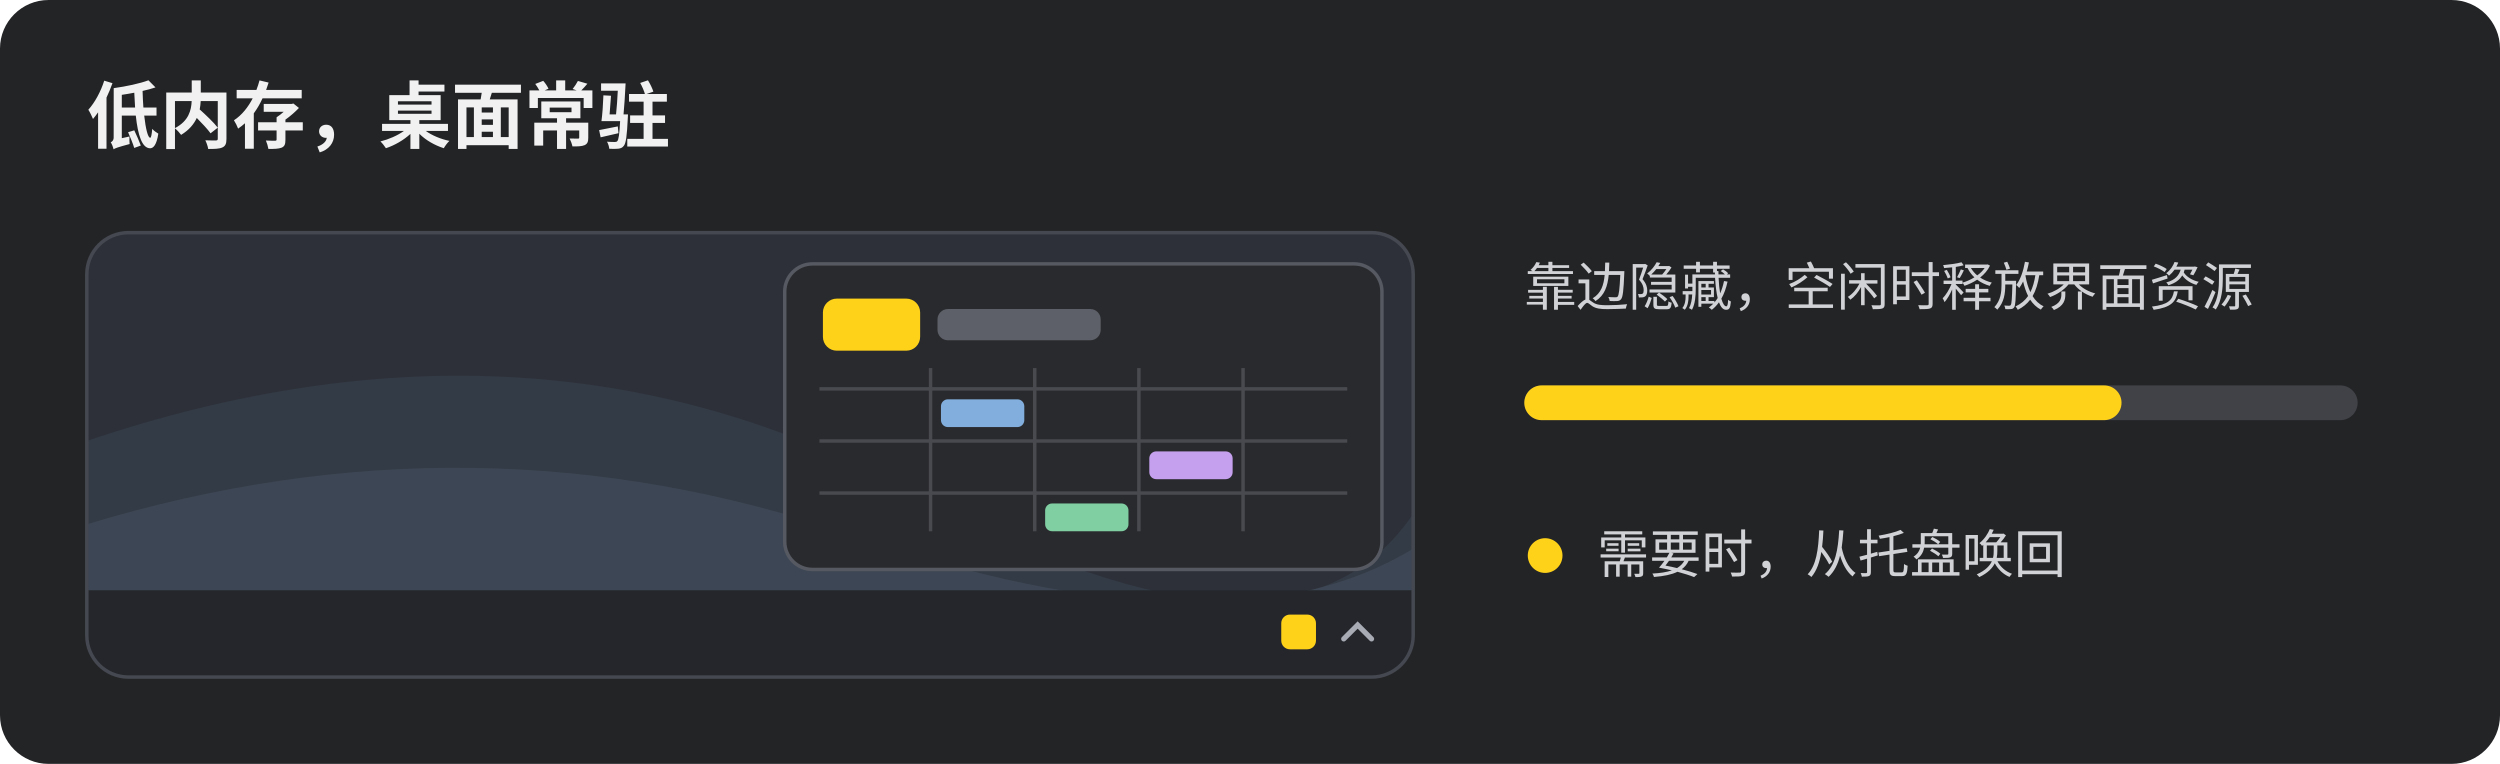
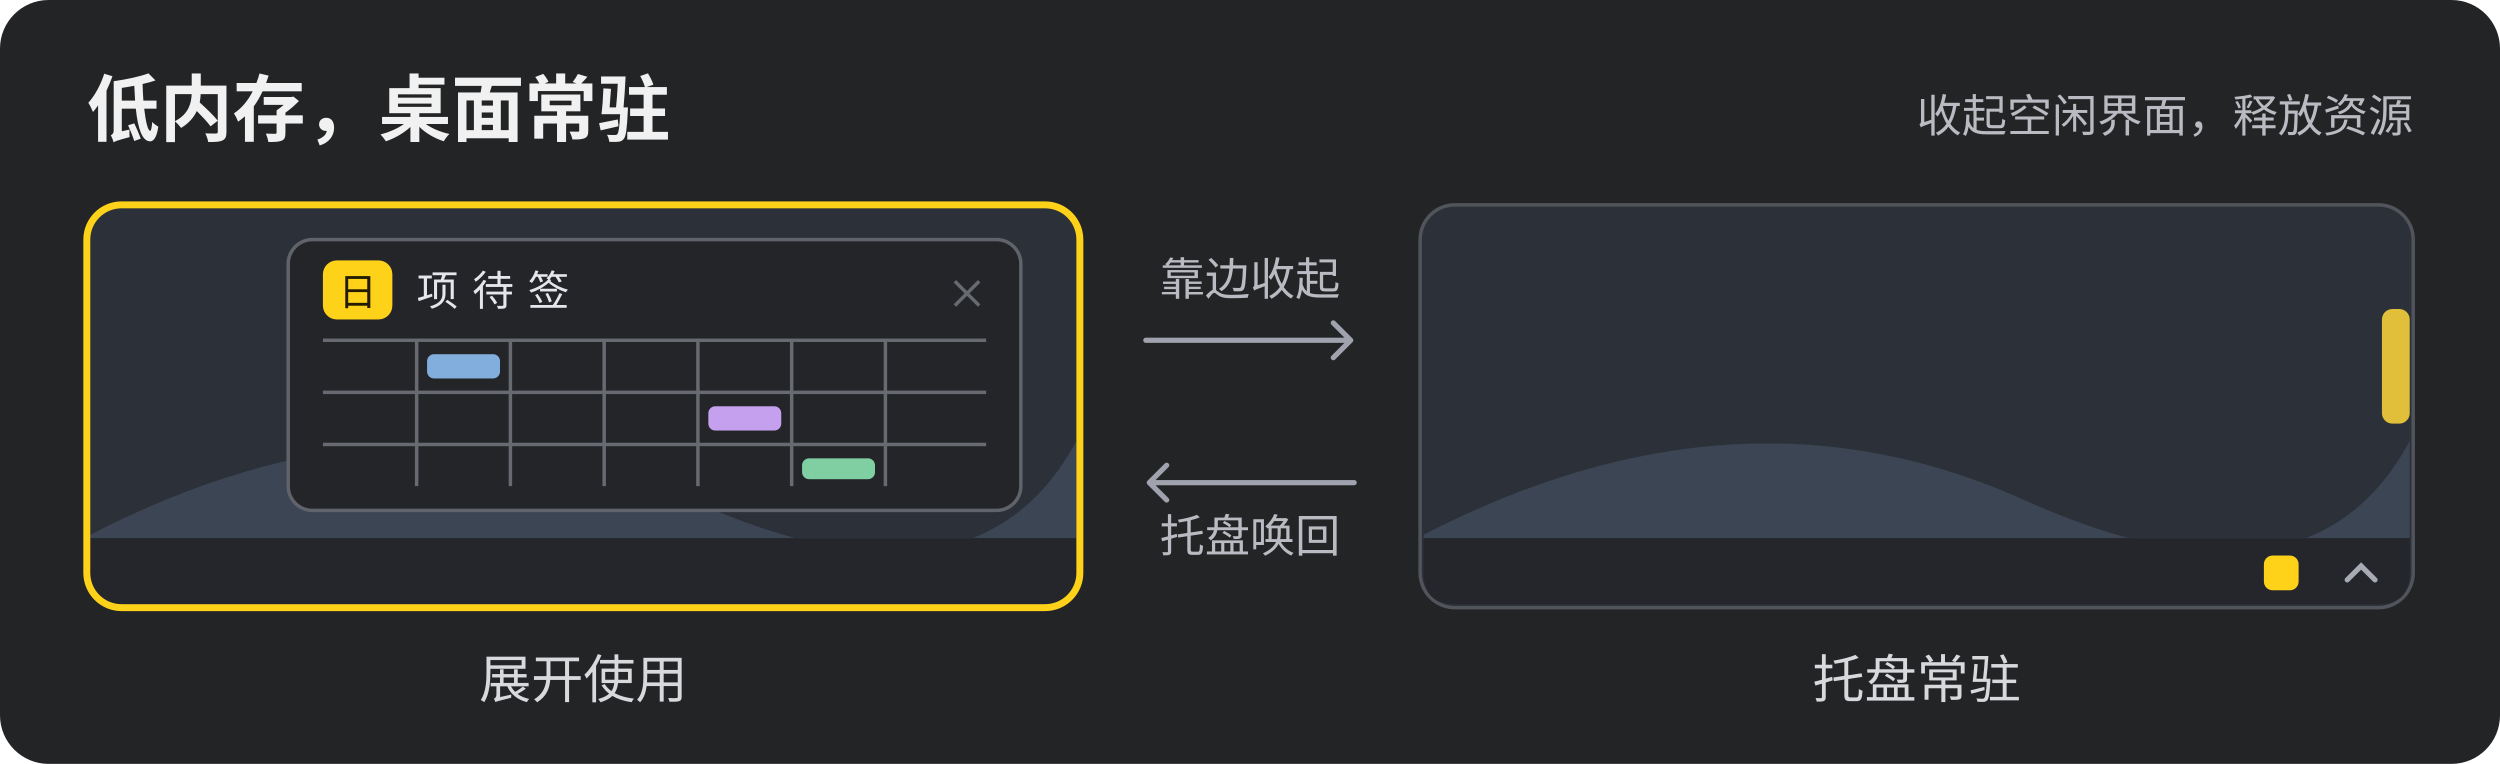
<svg xmlns="http://www.w3.org/2000/svg" width="720" height="220" viewBox="0 0 720 220" role="img" aria-labelledby="title desc">
  <style>
    text { font-family: "Microsoft YaHei UI", "PingFang SC", "Noto Sans CJK SC", sans-serif; }
    .heading { font-size: 21px; font-weight: 700; fill: #f1f1f1; }
-     .label { font-size: 15px; fill: #d1d2d5; }
-     .panel { animation: tuck 8s ease-in-out infinite; }
-     .glow { animation: glow 8s ease-in-out infinite; }
-     .meter { transform-origin: 439px 116px; animation: ease-down 8s ease-in-out infinite; }
-     @keyframes tuck { 0%, 24%, 92%, 100% { transform: translateX(0); } 40%, 76% { transform: translateX(177px); } }
-     @keyframes glow { 0%, 29%, 92%, 100% { opacity: 0; } 42%, 78% { opacity: .38; } }
-     @keyframes ease-down { 0%, 24%, 92%, 100% { transform: scaleX(1); } 42%, 78% { transform: scaleX(.3); } }
-     @media (prefers-reduced-motion: reduce) { .panel, .glow, .meter { animation: none; } .meter { transform: scaleX(.3); } }
+     .label { font-size: 15px; fill: #d8d9dd; }
+     .hint { font-size: 13px; fill: #babbc2; }
+     .tool { font-size: 12px; fill: #e5e6ec; }
+     .screen { fill: #2c3038; stroke: #51545b; }
+     .focus { fill: none; stroke: #ffd21a; stroke-width: 2; }
+     .open-focus { animation: open-focus 8s ease-in-out infinite; }
+     .tray-focus { animation: tray-focus 8s ease-in-out infinite; }
+     .outbound { animation: outbound 8s ease-in-out infinite; }
+     .inbound { animation: inbound 8s ease-in-out infinite; }
+     @keyframes open-focus { 0%, 20%, 90%, 100% { opacity: .9; } 35%, 75% { opacity: 0; } }
+     @keyframes tray-focus { 0%, 25%, 90%, 100% { opacity: 0; } 39%, 74% { opacity: .9; } }
+     @keyframes outbound { 0%, 19% { opacity: 0; transform: translateX(0); } 23% { opacity: 1; } 37% { opacity: 1; transform: translateX(53px); } 41%, 100% { opacity: 0; transform: translateX(53px); } }
+     @keyframes inbound { 0%, 70% { opacity: 0; transform: translateX(0); } 74% { opacity: 1; } 88% { opacity: 1; transform: translateX(-53px); } 92%, 100% { opacity: 0; transform: translateX(-53px); } }
+     @media (prefers-reduced-motion: reduce) {
+       .open-focus, .tray-focus, .outbound, .inbound { animation: none; }
+       .open-focus, .tray-focus { opacity: .55; }
+     }
  </style>
-   <defs>
-     <clipPath id="screen">
-       <rect x="25" y="67" width="382" height="128" rx="12" />
-     </clipPath>
-   </defs>
  <rect width="720" height="220" rx="14" fill="#232426" />
-   <text x="25" y="41" class="heading">低内存，桌面常驻</text>
-   <g clip-path="url(#screen)">
-     <rect x="25" y="67" width="382" height="128" fill="#2d3038" />
-     <path d="M25 127Q155 83 263 142T407 148V196H25Z" fill="#333b46" />
-     <path d="M25 151Q137 117 245 154T407 158V196H25Z" fill="#3d4654" />
-     <g class="panel">
-       <rect x="226" y="76" width="172" height="88" rx="8" fill="#292a2d" stroke="#565961" />
-       <rect x="237" y="86" width="28" height="15" rx="4" fill="#ffd21a" />
-       <rect x="270" y="89" width="47" height="9" rx="3" fill="#5d6068" />
-       <path d="M236 112H388M236 127H388M236 142H388M268 106V153M298 106V153M328 106V153M358 106V153" stroke="#484a50" />
-       <rect x="271" y="115" width="24" height="8" rx="2" fill="#81aedd" />
-       <rect x="331" y="130" width="24" height="8" rx="2" fill="#c5a0ef" />
-       <rect x="301" y="145" width="24" height="8" rx="2" fill="#7fcfa3" />
-     </g>
-     <rect x="25" y="170" width="382" height="25" fill="#24262b" />
-     <circle class="glow" cx="374" cy="182" r="12" fill="#ffd21a" opacity="0" />
-     <rect x="369" y="177" width="10" height="10" rx="2.5" fill="#ffd21a" />
-     <path d="M387 184l4-4 4 4" stroke="#a8abb4" stroke-width="1.5" fill="none" stroke-linecap="round" />
+   <text x="25" y="39" class="heading">低内存，桌面常驻</text>
+   <text x="695" y="38" class="hint" text-anchor="end">收起空闲界面，释放资源</text>
+   <rect x="25" y="59" width="286" height="116" rx="10" class="screen" />
+   <rect x="409" y="59" width="286" height="116" rx="10" class="screen" />
+   <path d="M26 154Q117 107 199 144T310 127V155H26ZM410 154Q501 107 583 144T694 127V155H410Z" fill="#3b4553" />
+   <path d="M26 155H310V165Q310 174 301 174H35Q26 174 26 165ZM410 155H694V165Q694 174 685 174H419Q410 174 410 165Z" fill="#24262b" />
+   <rect x="25" y="59" width="286" height="116" rx="10" class="focus open-focus" />
+   <rect x="409" y="59" width="286" height="116" rx="10" class="focus tray-focus" opacity="0" />
+   <g>
+     <rect x="83" y="69" width="211" height="78" rx="7" fill="#242528" stroke="#60636b" />
+     <rect x="93" y="75" width="20" height="17" rx="4" fill="#ffd21a" />
+     <text x="103" y="88" text-anchor="middle" font-size="11" fill="#231c00">日</text>
+     <text x="120" y="88" class="tool" letter-spacing="4">项待签</text>
+     <path d="m275 81 7 7m0-7-7 7M93 98H284M93 113H284M93 128H284M120 98V140M147 98V140M174 98V140M201 98V140M228 98V140M255 98V140" stroke="#676a71" stroke-width="1" fill="none" />
+     <rect x="123" y="102" width="21" height="7" rx="2" fill="#81aedd" />
+     <rect x="204" y="117" width="21" height="7" rx="2" fill="#c5a0ef" />
+     <rect x="231" y="132" width="21" height="6" rx="2" fill="#7fcfa3" />
  </g>
-   <rect x="25" y="67" width="382" height="128" rx="12" fill="none" stroke="#454850" />
-   <text x="439" y="88" class="label">靠边隐藏，空闲时释放界面资源</text>
-   <rect x="439" y="111" width="240" height="10" rx="5" fill="#414248" />
-   <rect class="meter" x="439" y="111" width="172" height="10" rx="5" fill="#ffd21a" />
-   <circle cx="445" cy="160" r="5" fill="#ffd21a" />
-   <text x="460" y="165" class="label">需要时，从托盘唤回</text>
+   <path d="M330 98h59m-5-5 5 5-5 5M390 139h-59m5-5-5 5 5 5" fill="none" stroke="#a0a2ad" stroke-width="1.5" stroke-linecap="round" stroke-linejoin="round" />
+   <circle cx="333" cy="98" r="3.5" fill="#ffd21a" opacity="0" class="outbound" />
+   <circle cx="387" cy="139" r="3.5" fill="#ffd21a" opacity="0" class="inbound" />
+   <text x="360" y="85" class="hint" text-anchor="middle">靠边收起</text>
+   <text x="360" y="159" class="hint" text-anchor="middle">托盘唤回</text>
+   <rect x="686" y="89" width="8" height="33" rx="3" fill="#e1bf3a" />
+   <rect x="647" y="156" width="20" height="18" rx="5" fill="none" stroke="#ffd21a" opacity="0" class="tray-focus" />
+   <rect x="652" y="160" width="10" height="10" rx="2.5" fill="#ffd21a" />
+   <path d="m676 167 4-4 4 4" fill="none" stroke="#a8abb4" stroke-width="1.5" stroke-linecap="round" />
+   <text x="168" y="201" class="label" text-anchor="middle">展开使用</text>
+   <text x="552" y="201" class="label" text-anchor="middle">托盘常驻</text>
</svg>
